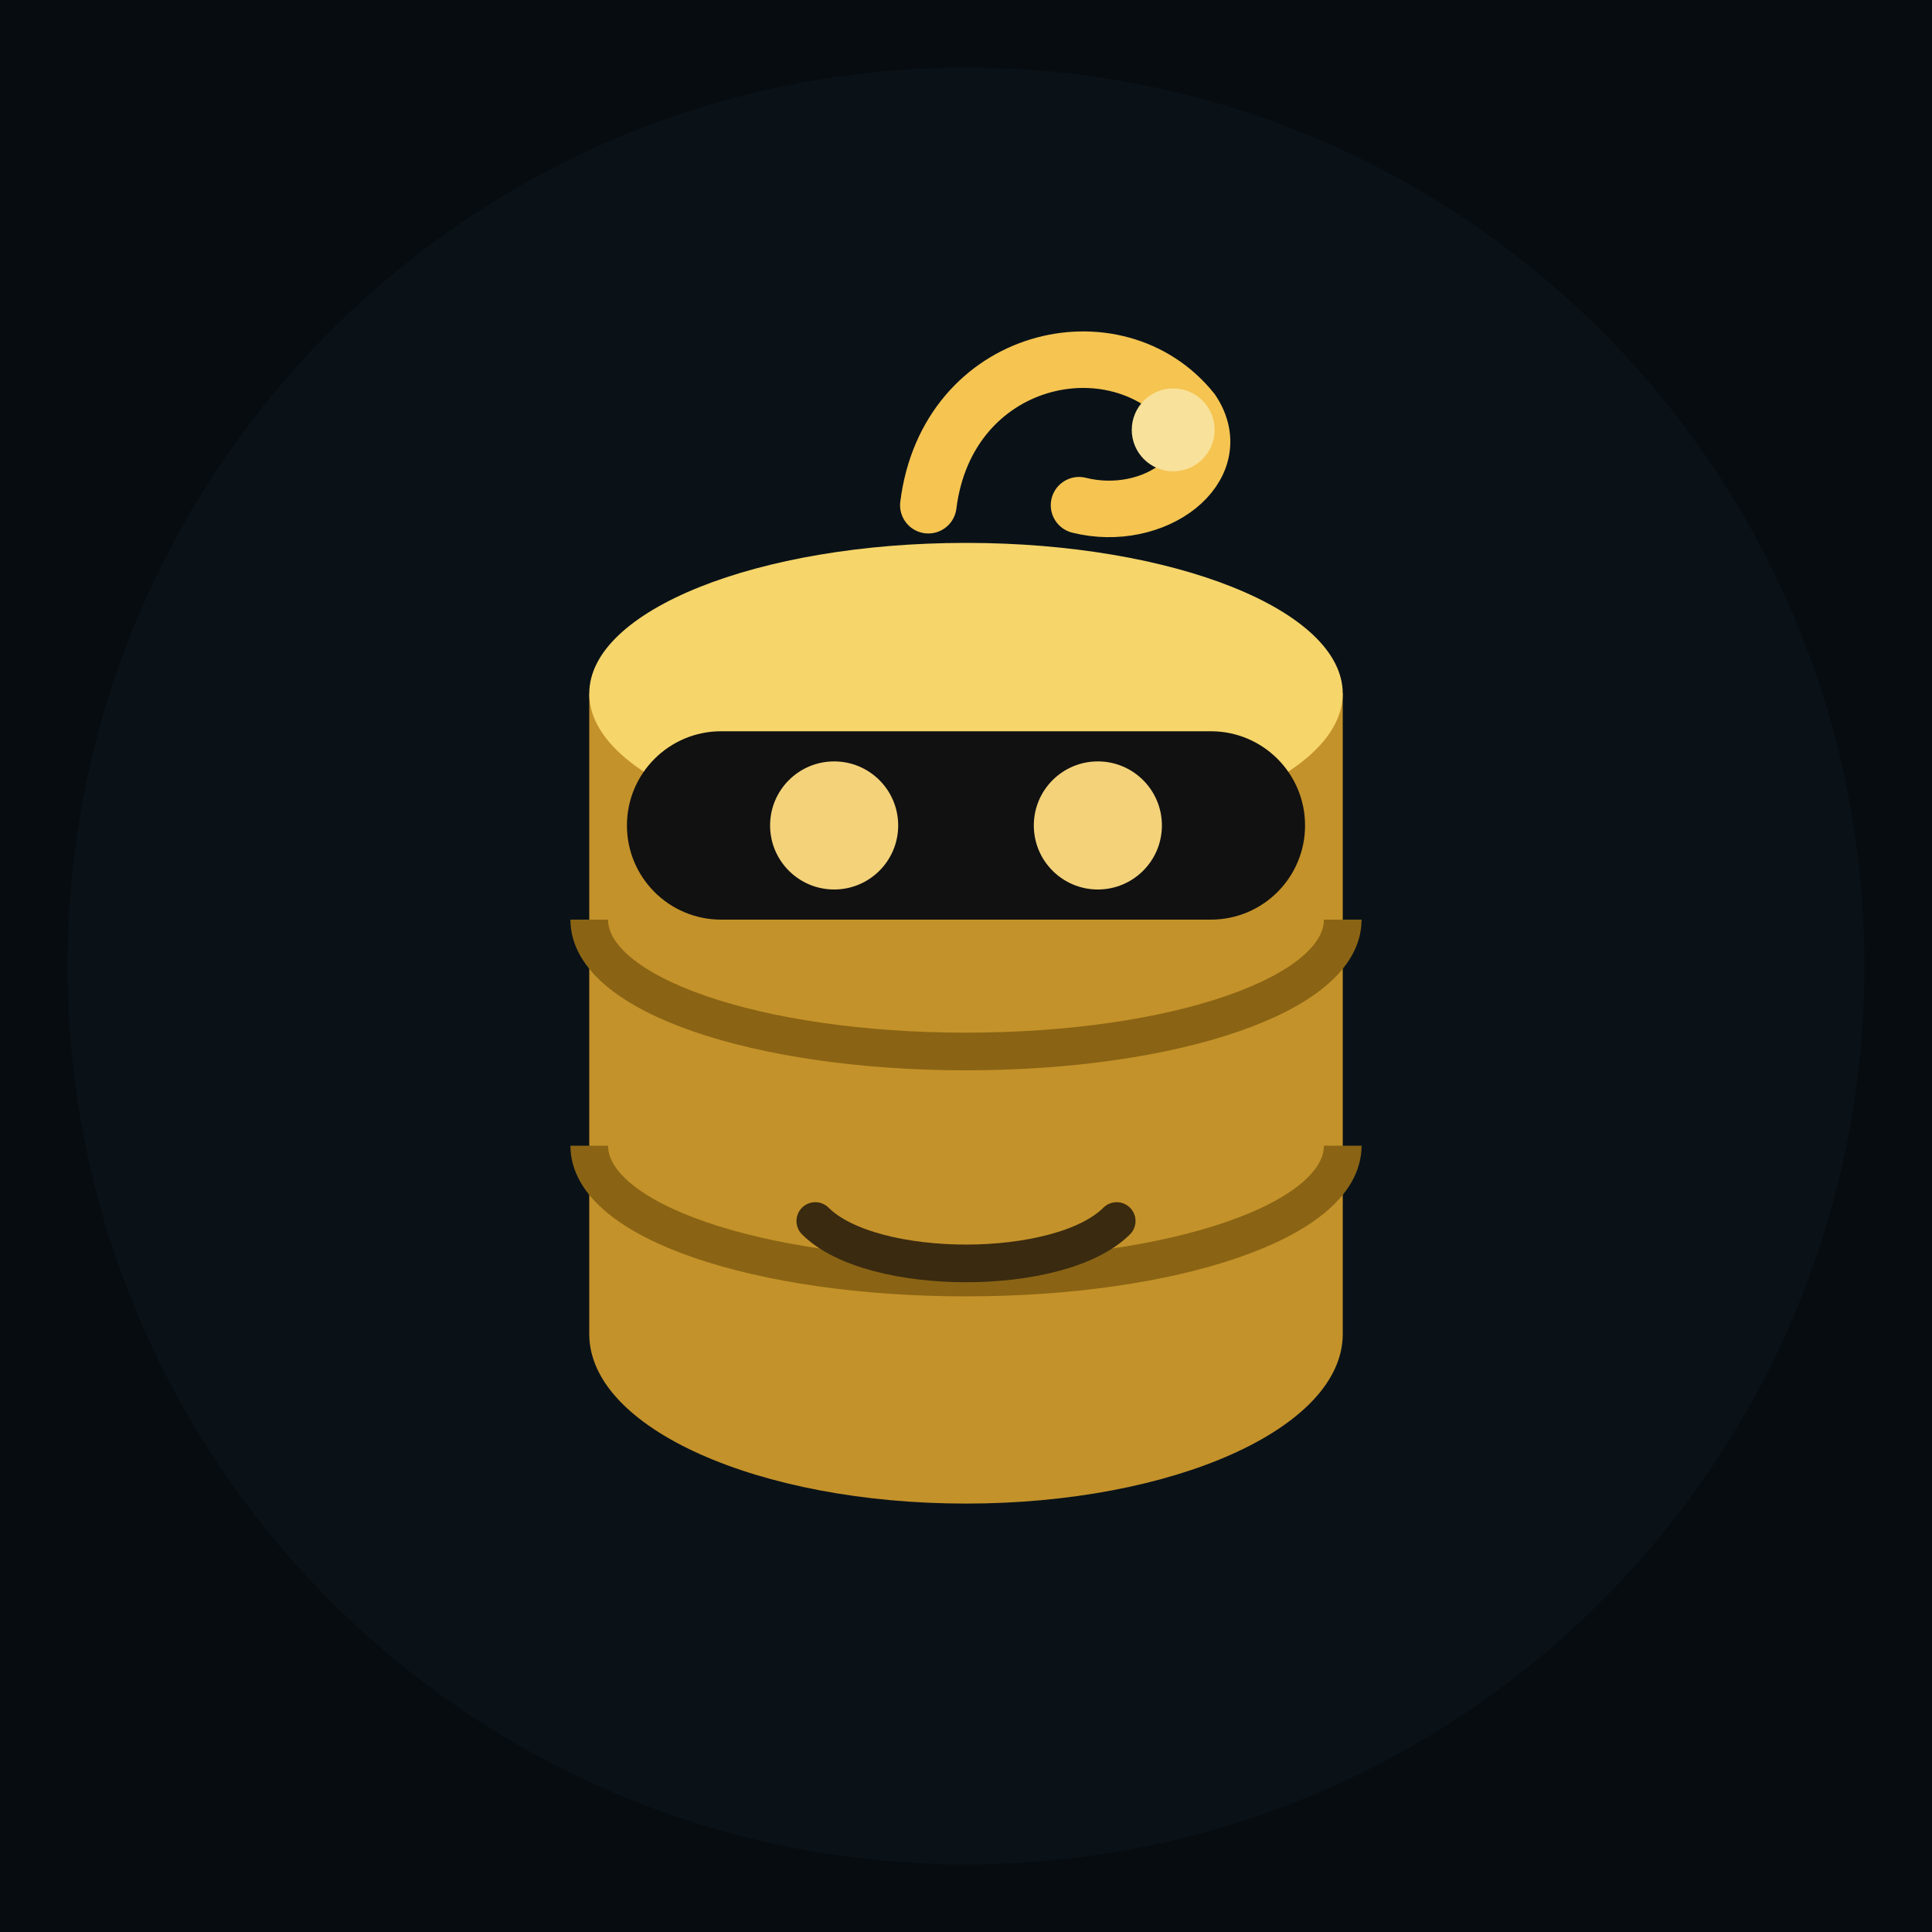
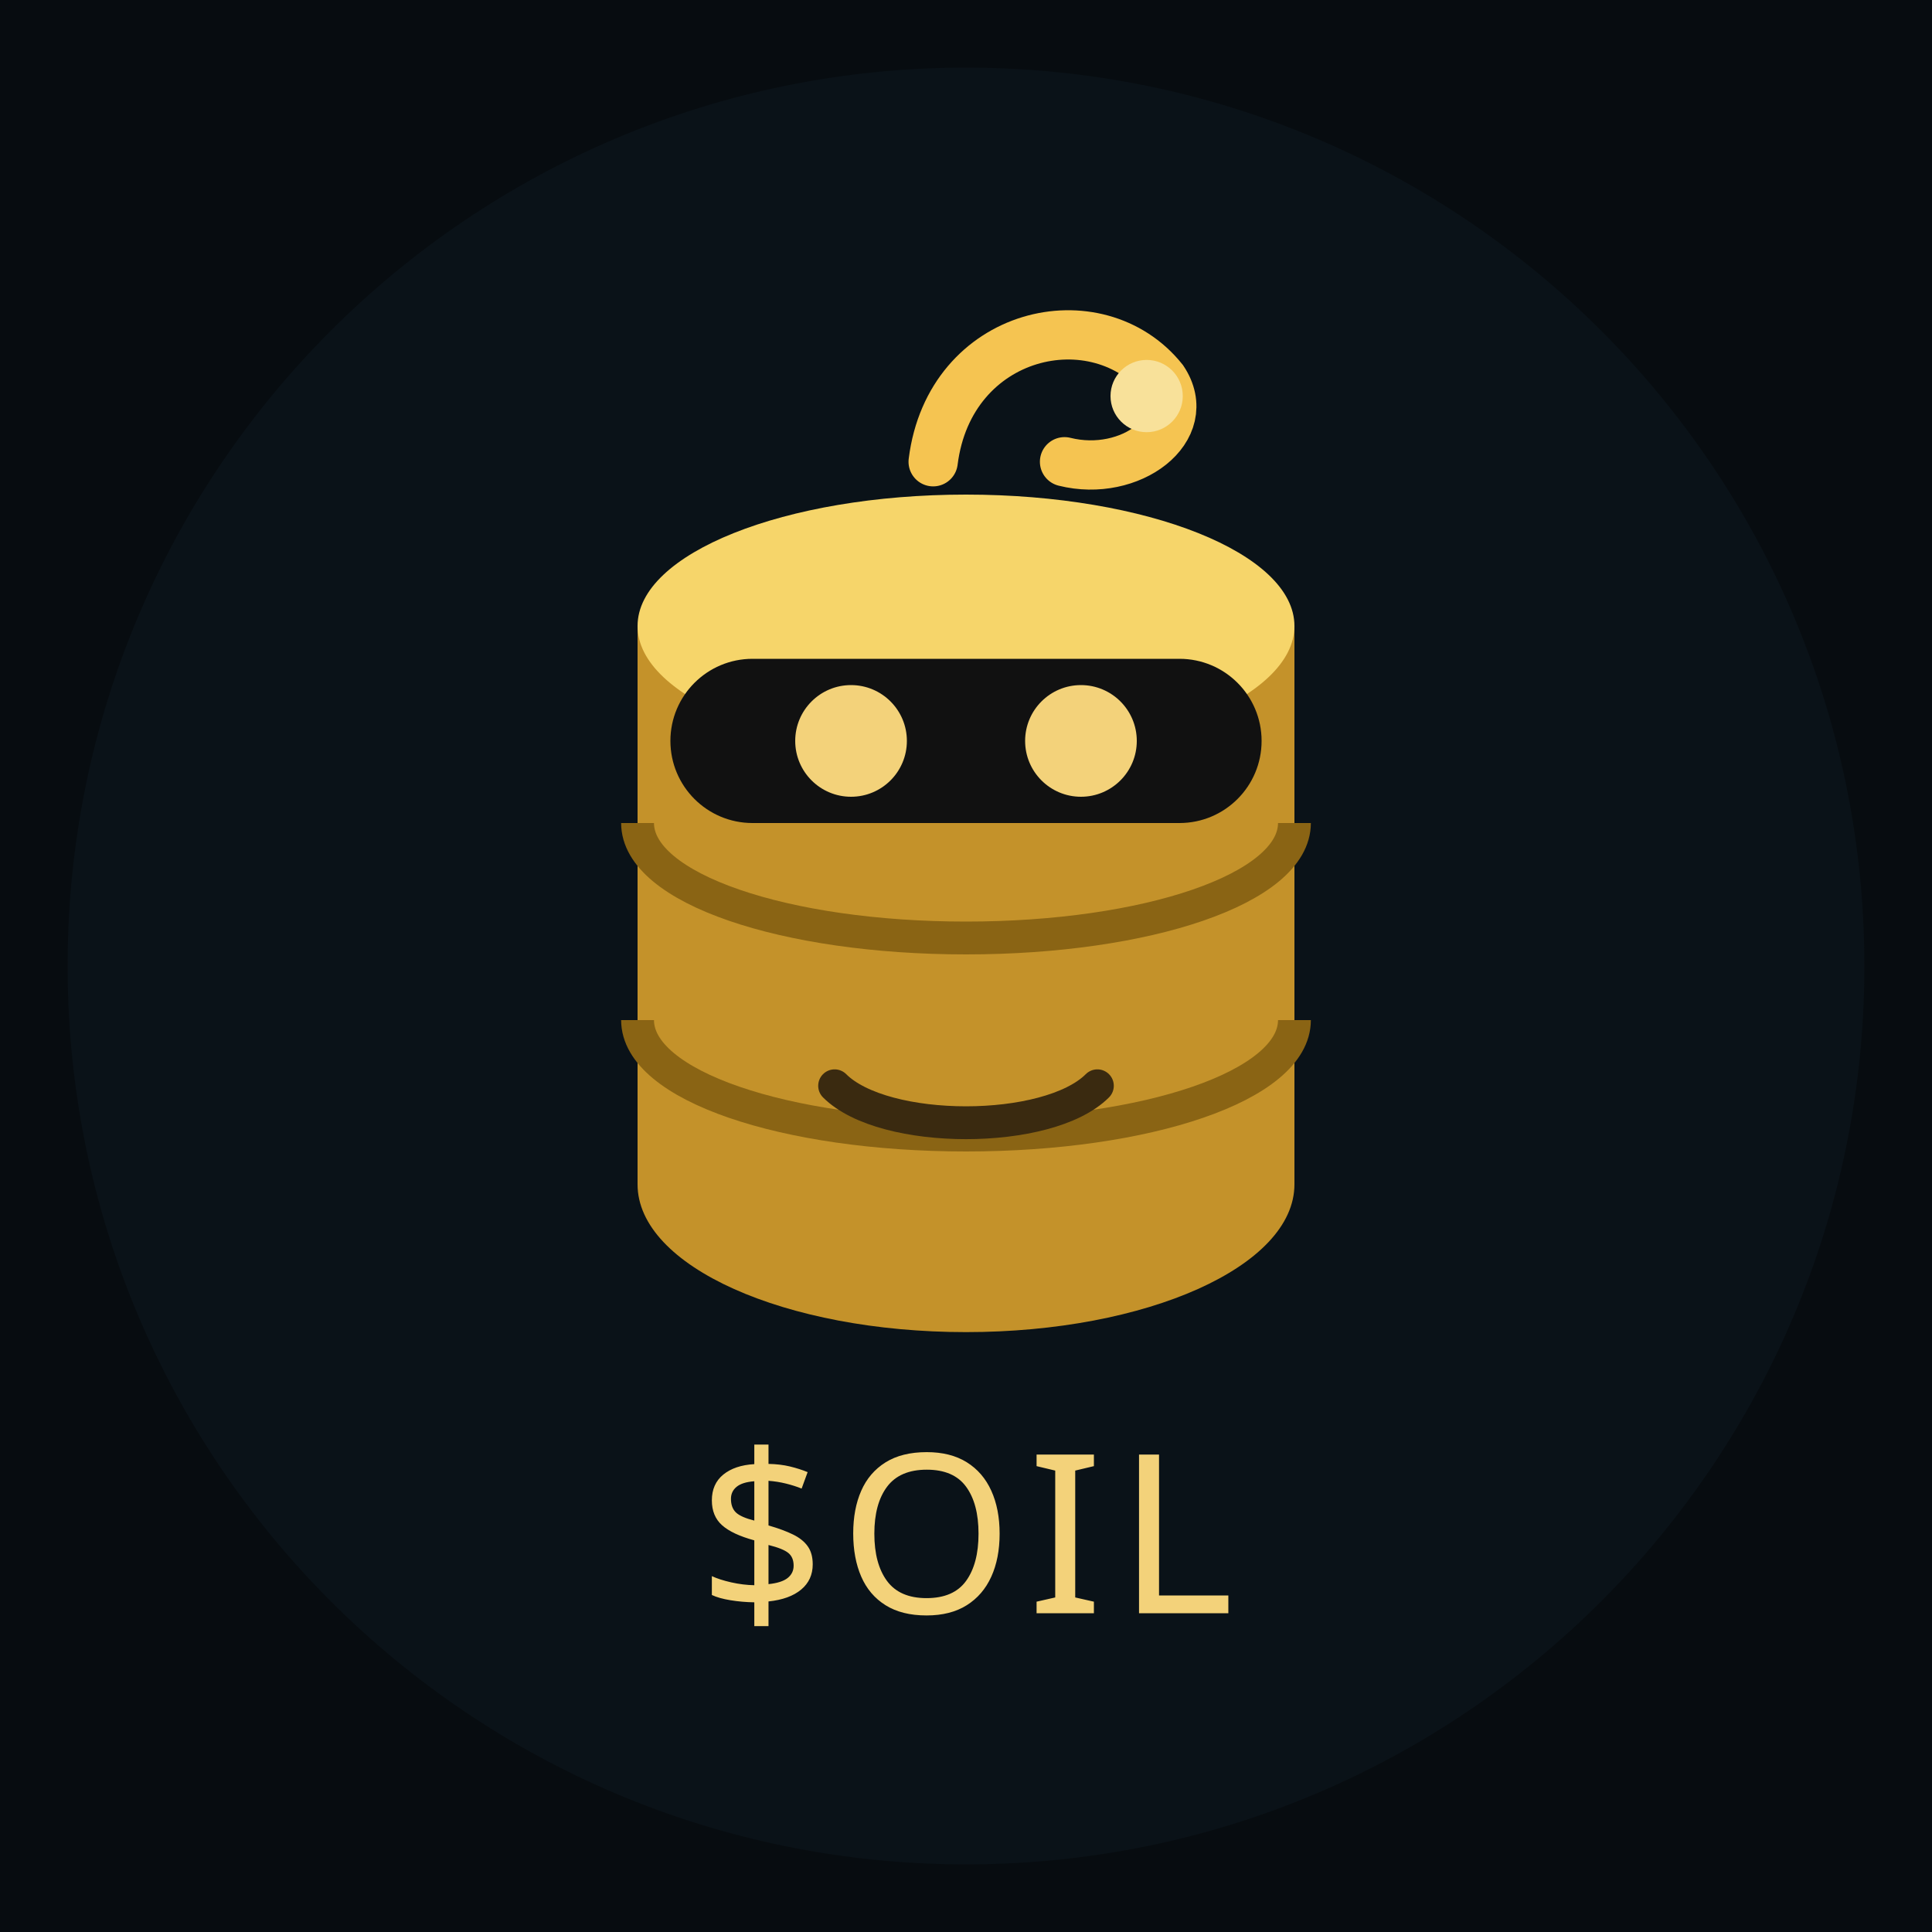
<svg xmlns="http://www.w3.org/2000/svg" viewBox="0 0 800 800" width="800" height="800">
  <rect width="800" height="800" fill="#070c10" />
  <circle cx="400" cy="400" r="372" fill="#0a1218" />
-   <g transform="translate(400 412) scale(0.78) translate(-360 -360)">
+   <g transform="translate(400 368) scale(0.68) translate(-360 -360)">
    <path d="M160 200v340c0 50 90 90 200 90s200-40 200-90V200" fill="#C4922A" />
    <ellipse cx="360" cy="200" rx="200" ry="80" fill="#F6D56A" />
    <path d="M160 320c0 40 90 70 200 70s200-30 200-70" fill="none" stroke="#8A6414" stroke-width="20" />
    <path d="M160 440c0 40 90 70 200 70s200-30 200-70" fill="none" stroke="#8A6414" stroke-width="20" />
    <rect x="180" y="220" width="360" height="100" rx="50" fill="#111111" />
    <circle cx="290" cy="270" r="34" fill="#F3D27A" />
    <circle cx="430" cy="270" r="34" fill="#F3D27A" />
    <path d="M280 480c30 30 130 30 160 0" fill="none" stroke="#3a2a10" stroke-width="20" stroke-linecap="round" />
    <path d="M340 100c10-80 100-100 140-50 20 30-20 60-60 50" fill="none" stroke="#F5C451" stroke-width="30" stroke-linecap="round" />
    <circle cx="470" cy="60" r="22" fill="#F8E19A" />
  </g>
+   <text x="400" y="668" text-anchor="middle" fill="#F3D27A" font-family="Anton, Impact, sans-serif" font-size="92" letter-spacing="6">$OIL</text>
</svg>
